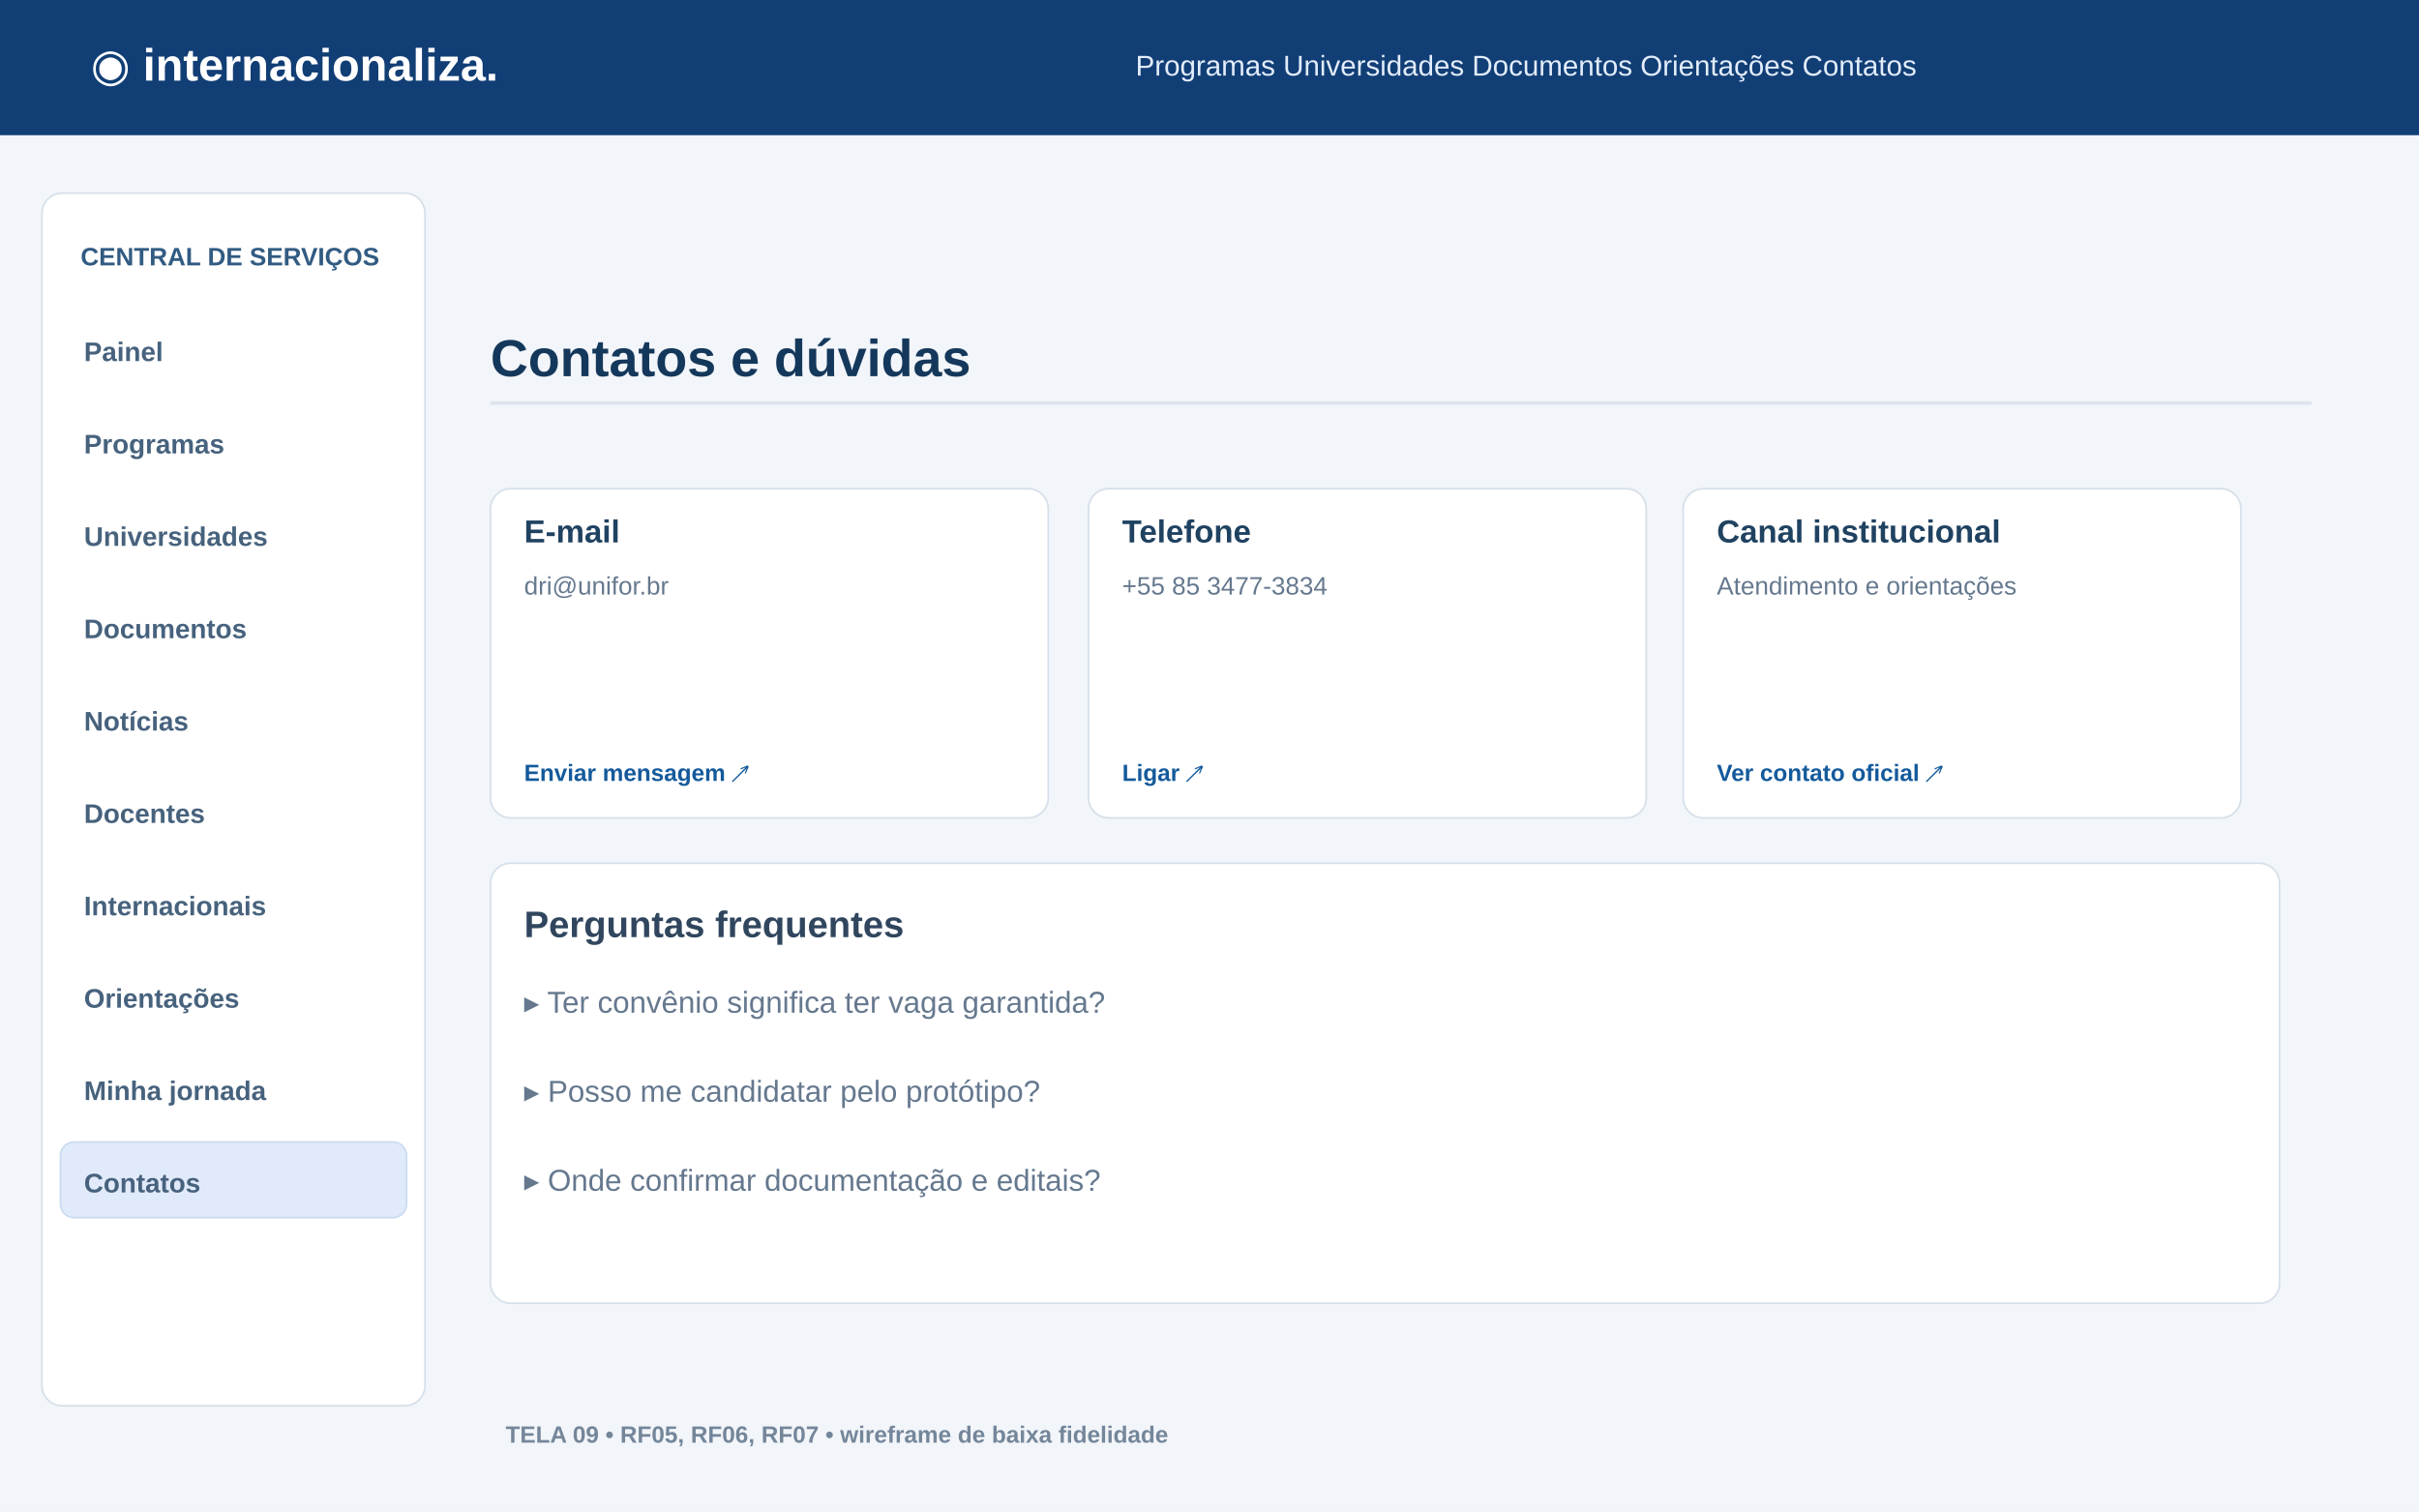
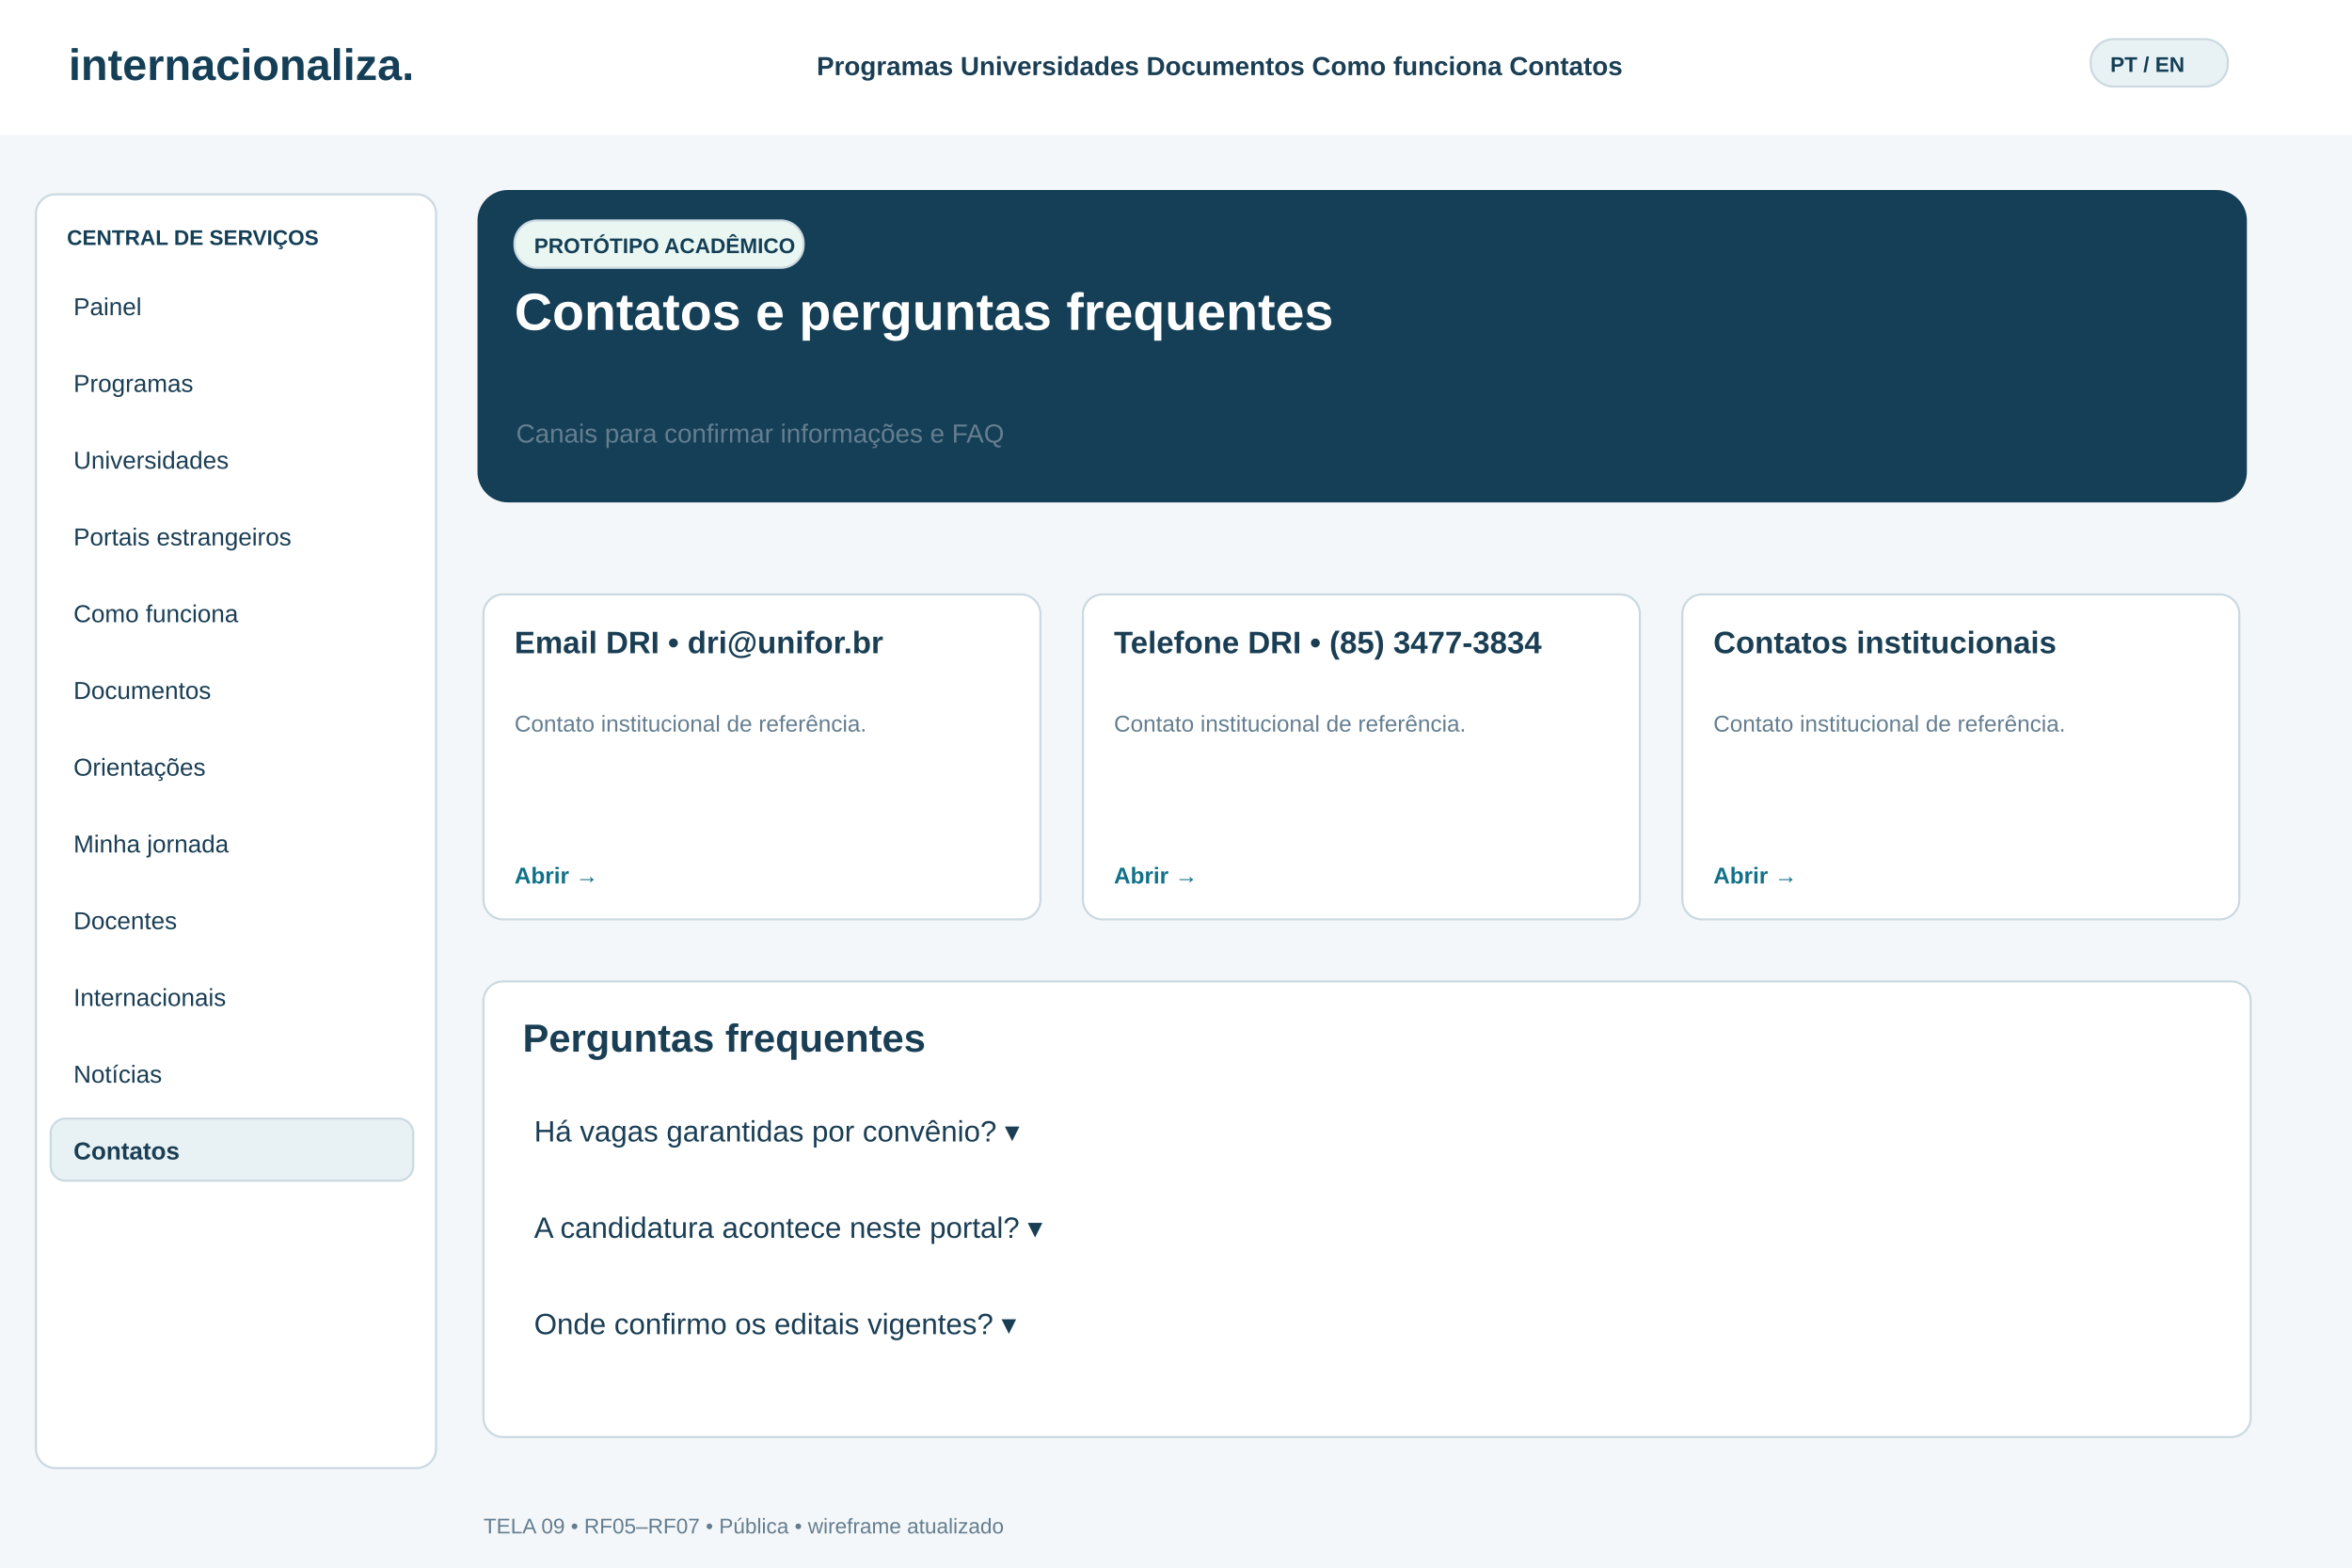
- <svg xmlns="http://www.w3.org/2000/svg" viewBox="0 0 1440 900" role="img" aria-labelledby="title desc">
-   <rect width="1440" height="900" fill="#f2f5f9" />
-   <rect x="0" y="0" width="1440" height="80" rx="0" fill="#113e75" stroke="#113e75" stroke-width="1" />
-   <text x="54" y="48" font-family="Arial,Helvetica,sans-serif" font-size="27" font-weight="800" fill="#fff">◉ internacionaliza.</text>
-   <text x="676" y="45" font-family="Arial,Helvetica,sans-serif" font-size="17" font-weight="400" fill="#e3edfb">Programas   Universidades   Documentos   Orientações   Contatos</text>
-   <rect x="25" y="115" width="228" height="722" rx="12" fill="#fff" stroke="#d5dfe9" stroke-width="1" />
-   <text x="48" y="158" font-family="Arial,Helvetica,sans-serif" font-size="15" font-weight="800" fill="#315b82">CENTRAL DE SERVIÇOS</text>
-   <text x="50" y="215" font-family="Arial,Helvetica,sans-serif" font-size="16" font-weight="600" fill="#47627d">Painel</text>
-   <text x="50" y="270" font-family="Arial,Helvetica,sans-serif" font-size="16" font-weight="600" fill="#47627d">Programas</text>
-   <text x="50" y="325" font-family="Arial,Helvetica,sans-serif" font-size="16" font-weight="600" fill="#47627d">Universidades</text>
-   <text x="50" y="380" font-family="Arial,Helvetica,sans-serif" font-size="16" font-weight="600" fill="#47627d">Documentos</text>
-   <text x="50" y="435" font-family="Arial,Helvetica,sans-serif" font-size="16" font-weight="600" fill="#47627d">Notícias</text>
-   <text x="50" y="490" font-family="Arial,Helvetica,sans-serif" font-size="16" font-weight="600" fill="#47627d">Docentes</text>
-   <text x="50" y="545" font-family="Arial,Helvetica,sans-serif" font-size="16" font-weight="600" fill="#47627d">Internacionais</text>
-   <text x="50" y="600" font-family="Arial,Helvetica,sans-serif" font-size="16" font-weight="600" fill="#47627d">Orientações</text>
-   <text x="50" y="655" font-family="Arial,Helvetica,sans-serif" font-size="16" font-weight="600" fill="#47627d">Minha jornada</text>
-   <rect x="36" y="680" width="206" height="45" rx="8" fill="#e1eafa" stroke="#c9daf0" stroke-width="1" />
-   <text x="50" y="710" font-family="Arial,Helvetica,sans-serif" font-size="16" font-weight="600" fill="#47627d">Contatos</text>
-   <text x="292" y="224" font-family="Arial,Helvetica,sans-serif" font-size="31" font-weight="700" fill="#14385b">Contatos e dúvidas</text>
-   <line x1="292" y1="240" x2="1376" y2="240" stroke="#dce4ee" stroke-width="2" />
-   <rect x="292" y="291" width="332" height="196" rx="12" fill="#fff" stroke="#d5dfe9" stroke-width="1" />
-   <text x="312" y="323" font-family="Arial,Helvetica,sans-serif" font-size="19" font-weight="700" fill="#204261">E-mail</text>
-   <text x="312" y="354" font-family="Arial,Helvetica,sans-serif" font-size="15" font-weight="400" fill="#65788e">dri@unifor.br</text>
-   <text x="312" y="465" font-family="Arial,Helvetica,sans-serif" font-size="14" font-weight="700" fill="#145a9b">Enviar mensagem ↗</text>
-   <rect x="648" y="291" width="332" height="196" rx="12" fill="#fff" stroke="#d5dfe9" stroke-width="1" />
-   <text x="668" y="323" font-family="Arial,Helvetica,sans-serif" font-size="19" font-weight="700" fill="#204261">Telefone</text>
-   <text x="668" y="354" font-family="Arial,Helvetica,sans-serif" font-size="15" font-weight="400" fill="#65788e">+55 85 3477-3834</text>
-   <text x="668" y="465" font-family="Arial,Helvetica,sans-serif" font-size="14" font-weight="700" fill="#145a9b">Ligar ↗</text>
-   <rect x="1002" y="291" width="332" height="196" rx="12" fill="#fff" stroke="#d5dfe9" stroke-width="1" />
-   <text x="1022" y="323" font-family="Arial,Helvetica,sans-serif" font-size="19" font-weight="700" fill="#204261">Canal institucional</text>
-   <text x="1022" y="354" font-family="Arial,Helvetica,sans-serif" font-size="15" font-weight="400" fill="#65788e">Atendimento e orientações</text>
-   <text x="1022" y="465" font-family="Arial,Helvetica,sans-serif" font-size="14" font-weight="700" fill="#145a9b">Ver contato oficial ↗</text>
-   <rect x="292" y="514" width="1065" height="262" rx="12" fill="#fff" stroke="#d5dfe9" stroke-width="1" />
-   <text x="312" y="558" font-family="Arial,Helvetica,sans-serif" font-size="22" font-weight="700" fill="#30465e">Perguntas frequentes</text>
-   <text x="312" y="603" font-family="Arial,Helvetica,sans-serif" font-size="18" font-weight="400" fill="#65788e">▸ Ter convênio significa ter vaga garantida?</text>
-   <text x="312" y="656" font-family="Arial,Helvetica,sans-serif" font-size="18" font-weight="400" fill="#65788e">▸ Posso me candidatar pelo protótipo?</text>
-   <text x="312" y="709" font-family="Arial,Helvetica,sans-serif" font-size="18" font-weight="400" fill="#65788e">▸ Onde confirmar documentação e editais?</text>
-   <text x="301" y="859" font-family="Arial,Helvetica,sans-serif" font-size="14" font-weight="600" fill="#74869a">TELA 09  •  RF05, RF06, RF07  •  wireframe de baixa fidelidade</text>
+ <svg xmlns="http://www.w3.org/2000/svg" viewBox="0 0 1440 960" role="img" aria-labelledby="title desc">
+   <rect x="0" y="0" width="1440" height="960" rx="0" fill="#F4F7F9" stroke="#F4F7F9" stroke-width="1.3" />
+   <rect x="0" y="0" width="1440" height="82" rx="0" fill="#FFFFFF" stroke="#FFFFFF" stroke-width="1.3" />
+   <text x="42" y="49" fill="#143F56" font-size="27" font-weight="700" font-family="Arial, Helvetica, sans-serif">internacionaliza.</text>
+   <text x="500" y="46" fill="#1A3E54" font-size="16" font-weight="700" font-family="Arial, Helvetica, sans-serif">Programas    Universidades    Documentos    Como funciona    Contatos</text>
+   <rect x="1280" y="24" width="84" height="29" rx="14" fill="#E8F2F4" stroke="#CBD9E1" stroke-width="1.3" />
+   <text x="1292" y="44" fill="#143F56" font-size="13" font-weight="700" font-family="Arial, Helvetica, sans-serif">PT / EN</text>
+   <rect x="22" y="119" width="245" height="780" rx="12" fill="#FFFFFF" stroke="#CBD9E1" stroke-width="1.3" />
+   <text x="41" y="150" fill="#143F56" font-size="13" font-weight="700" font-family="Arial, Helvetica, sans-serif">CENTRAL DE SERVIÇOS</text>
+   <text x="45" y="193" fill="#1A3E54" font-size="15" font-weight="400" font-family="Arial, Helvetica, sans-serif">Painel</text>
+   <text x="45" y="240" fill="#1A3E54" font-size="15" font-weight="400" font-family="Arial, Helvetica, sans-serif">Programas</text>
+   <text x="45" y="287" fill="#1A3E54" font-size="15" font-weight="400" font-family="Arial, Helvetica, sans-serif">Universidades</text>
+   <text x="45" y="334" fill="#1A3E54" font-size="15" font-weight="400" font-family="Arial, Helvetica, sans-serif">Portais estrangeiros</text>
+   <text x="45" y="381" fill="#1A3E54" font-size="15" font-weight="400" font-family="Arial, Helvetica, sans-serif">Como funciona</text>
+   <text x="45" y="428" fill="#1A3E54" font-size="15" font-weight="400" font-family="Arial, Helvetica, sans-serif">Documentos</text>
+   <text x="45" y="475" fill="#1A3E54" font-size="15" font-weight="400" font-family="Arial, Helvetica, sans-serif">Orientações</text>
+   <text x="45" y="522" fill="#1A3E54" font-size="15" font-weight="400" font-family="Arial, Helvetica, sans-serif">Minha jornada</text>
+   <text x="45" y="569" fill="#1A3E54" font-size="15" font-weight="400" font-family="Arial, Helvetica, sans-serif">Docentes</text>
+   <text x="45" y="616" fill="#1A3E54" font-size="15" font-weight="400" font-family="Arial, Helvetica, sans-serif">Internacionais</text>
+   <text x="45" y="663" fill="#1A3E54" font-size="15" font-weight="400" font-family="Arial, Helvetica, sans-serif">Notícias</text>
+   <rect x="31" y="685" width="222" height="38" rx="9" fill="#E8F2F4" stroke="#CBD9E1" stroke-width="1.3" />
+   <text x="45" y="710" fill="#1A3E54" font-size="15" font-weight="700" font-family="Arial, Helvetica, sans-serif">Contatos</text>
+   <rect x="293" y="117" width="1082" height="190" rx="18" fill="#143F56" stroke="#143F56" stroke-width="1.3" />
+   <rect x="315" y="135" width="177" height="29" rx="14" fill="#EAF6F2" stroke="#CBD9E1" stroke-width="1.3" />
+   <text x="327" y="155" fill="#143F56" font-size="13" font-weight="700" font-family="Arial, Helvetica, sans-serif">PROTÓTIPO ACADÊMICO</text>
+   <text x="315" y="202" fill="#FFFFFF" font-size="32" font-weight="700" font-family="Arial, Helvetica, sans-serif">Contatos e perguntas frequentes</text>
+   <text x="316" y="271" fill="#647E90" font-size="16" font-weight="400" font-family="Arial, Helvetica, sans-serif">Canais para confirmar informações e FAQ</text>
+   <rect x="296" y="364" width="341" height="199" rx="12" fill="#FFFFFF" stroke="#CBD9E1" stroke-width="1.3" />
+   <text x="315" y="400" fill="#1A3E54" font-size="19" font-weight="700" font-family="Arial, Helvetica, sans-serif">Email DRI • dri@unifor.br</text>
+   <text x="315" y="448" fill="#647E90" font-size="14" font-weight="400" font-family="Arial, Helvetica, sans-serif">Contato institucional de referência.</text>
+   <text x="315" y="541" fill="#117188" font-size="14" font-weight="700" font-family="Arial, Helvetica, sans-serif">Abrir →</text>
+   <rect x="663" y="364" width="341" height="199" rx="12" fill="#FFFFFF" stroke="#CBD9E1" stroke-width="1.3" />
+   <text x="682" y="400" fill="#1A3E54" font-size="19" font-weight="700" font-family="Arial, Helvetica, sans-serif">Telefone DRI • (85) 3477-3834</text>
+   <text x="682" y="448" fill="#647E90" font-size="14" font-weight="400" font-family="Arial, Helvetica, sans-serif">Contato institucional de referência.</text>
+   <text x="682" y="541" fill="#117188" font-size="14" font-weight="700" font-family="Arial, Helvetica, sans-serif">Abrir →</text>
+   <rect x="1030" y="364" width="341" height="199" rx="12" fill="#FFFFFF" stroke="#CBD9E1" stroke-width="1.3" />
+   <text x="1049" y="400" fill="#1A3E54" font-size="19" font-weight="700" font-family="Arial, Helvetica, sans-serif">Contatos institucionais</text>
+   <text x="1049" y="448" fill="#647E90" font-size="14" font-weight="400" font-family="Arial, Helvetica, sans-serif">Contato institucional de referência.</text>
+   <text x="1049" y="541" fill="#117188" font-size="14" font-weight="700" font-family="Arial, Helvetica, sans-serif">Abrir →</text>
+   <rect x="296" y="601" width="1082" height="279" rx="12" fill="#FFFFFF" stroke="#CBD9E1" stroke-width="1.3" />
+   <text x="320" y="644" fill="#1A3E54" font-size="24" font-weight="700" font-family="Arial, Helvetica, sans-serif">Perguntas frequentes</text>
+   <text x="327" y="699" fill="#1A3E54" font-size="18" font-weight="400" font-family="Arial, Helvetica, sans-serif">Há vagas garantidas por convênio?   ▾</text>
+   <text x="327" y="758" fill="#1A3E54" font-size="18" font-weight="400" font-family="Arial, Helvetica, sans-serif">A candidatura acontece neste portal?   ▾</text>
+   <text x="327" y="817" fill="#1A3E54" font-size="18" font-weight="400" font-family="Arial, Helvetica, sans-serif">Onde confirmo os editais vigentes?   ▾</text>
+   <text x="296" y="939" font-family="Arial,Helvetica,sans-serif" font-size="13" fill="#647E90">TELA 09  •  RF05–RF07  •  Pública  •  wireframe atualizado</text>
</svg>
